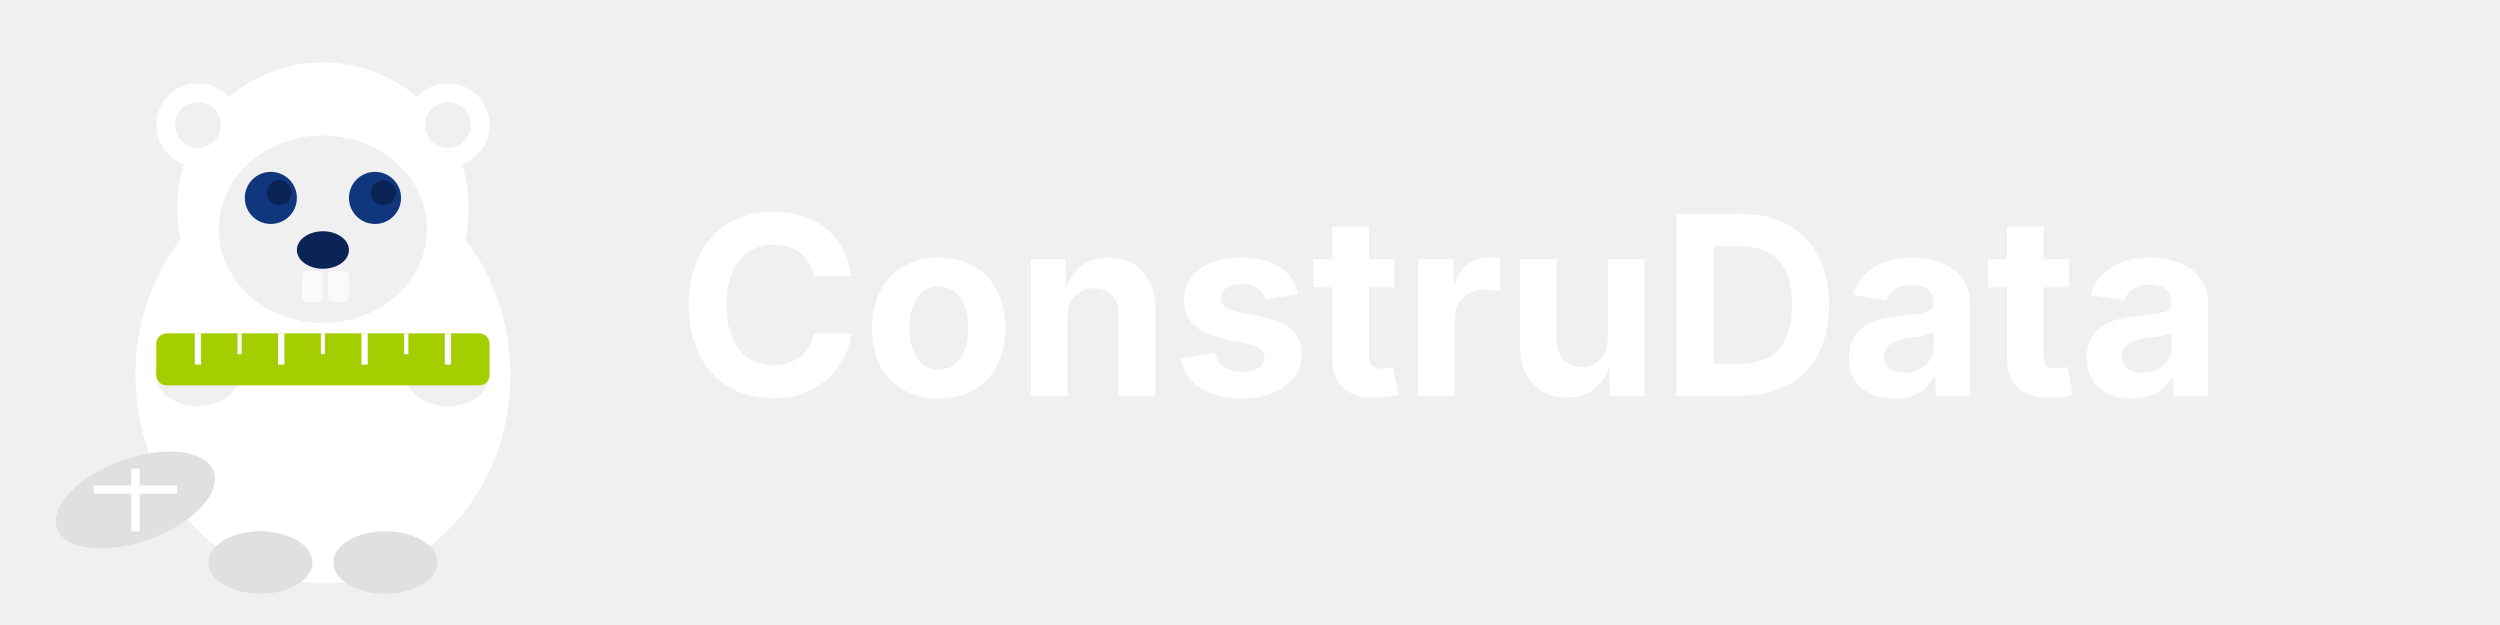
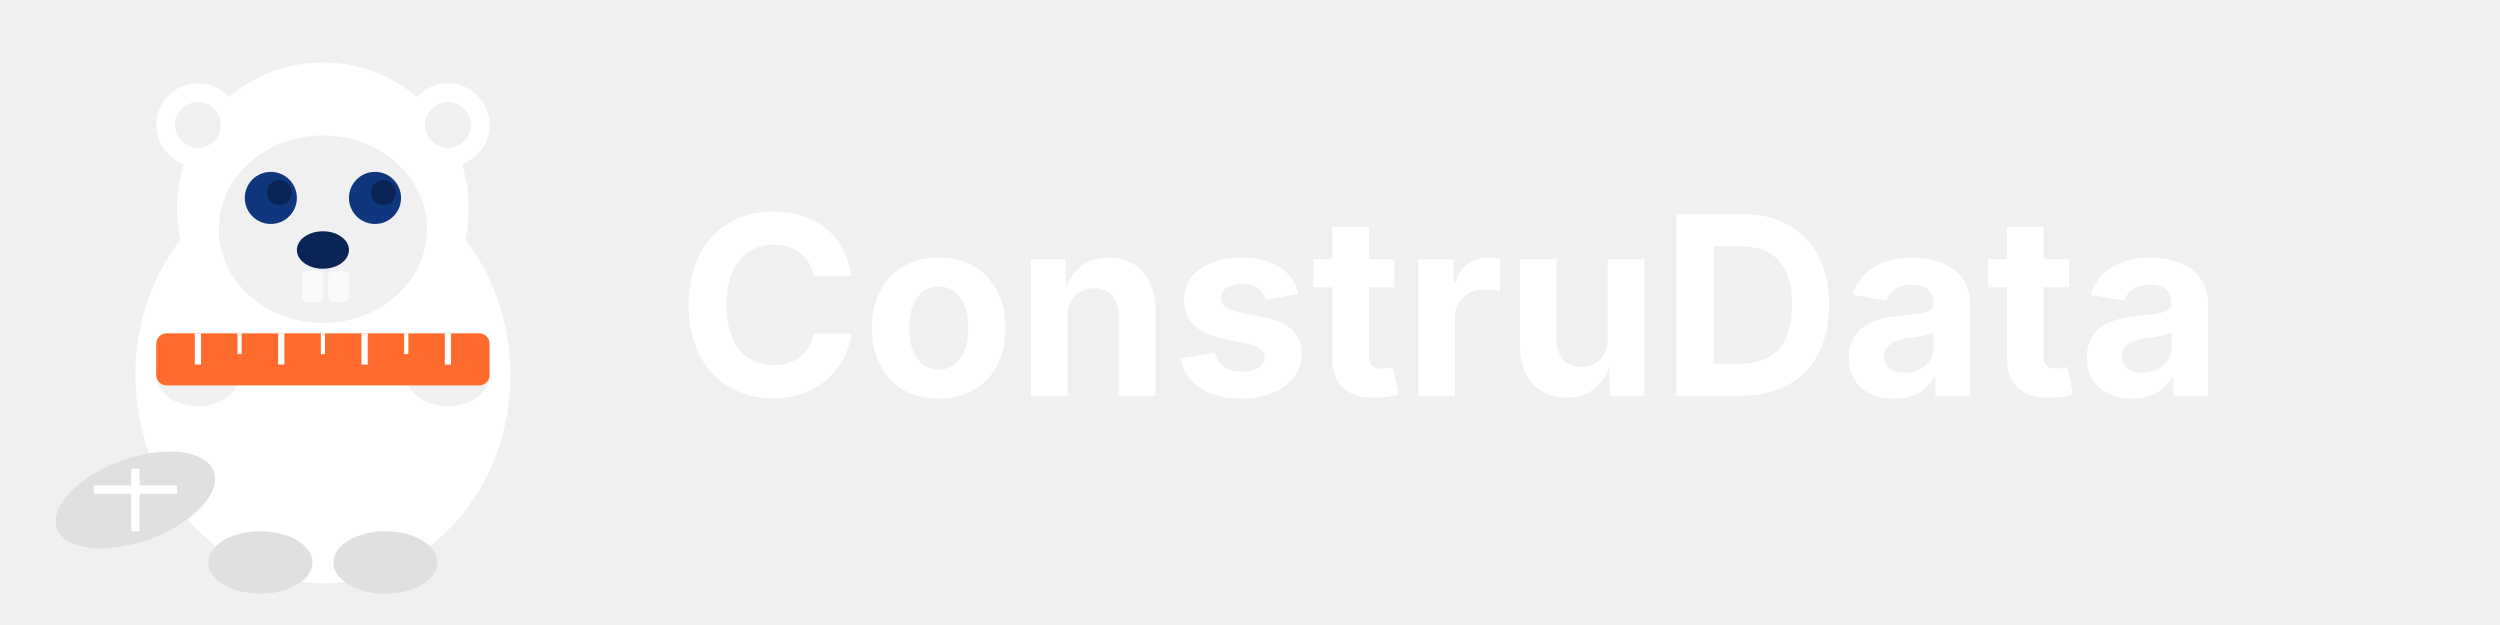
<svg xmlns="http://www.w3.org/2000/svg" viewBox="0 0 240 60" fill="none">
  <g transform="translate(5, 4)">
    <ellipse cx="26" cy="32" rx="18" ry="20" fill="white" />
    <circle cx="26" cy="16" r="14" fill="white" />
    <ellipse cx="26" cy="18" rx="10" ry="9" fill="#F0F0F0" />
    <circle cx="21" cy="15" r="2.5" fill="#10367D" />
    <circle cx="31" cy="15" r="2.5" fill="#10367D" />
    <circle cx="21.8" cy="14.5" r="1.2" fill="#0A2456" />
    <circle cx="31.8" cy="14.5" r="1.2" fill="#0A2456" />
    <ellipse cx="26" cy="20" rx="2.5" ry="1.8" fill="#0A2456" />
    <rect x="24" y="22" width="2" height="3" rx="0.5" fill="#F8FAFC" />
    <rect x="26.5" y="22" width="2" height="3" rx="0.5" fill="#F8FAFC" />
    <circle cx="14" cy="8" r="4" fill="white" />
    <circle cx="14" cy="8" r="2.2" fill="#F0F0F0" />
    <circle cx="38" cy="8" r="4" fill="white" />
    <circle cx="38" cy="8" r="2.2" fill="#F0F0F0" />
    <ellipse cx="8" cy="44" rx="8" ry="4" fill="#E0E0E0" transform="rotate(-20 8 44)" />
    <line x1="8" y1="41" x2="8" y2="47" stroke="white" stroke-width="0.8" />
    <line x1="4" y1="43" x2="12" y2="43" stroke="white" stroke-width="0.8" />
    <ellipse cx="14" cy="32" rx="4" ry="3" fill="#F0F0F0" />
    <ellipse cx="38" cy="32" rx="4" ry="3" fill="#F0F0F0" />
-     <rect x="10" y="28" width="32" height="5" rx="1" fill="#A5CE00" />
+     <rect x="10" y="28" width="32" height="5" rx="1" fill="#FF6B2C" />
    <line x1="14" y1="28" x2="14" y2="31" stroke="white" stroke-width="0.6" />
    <line x1="18" y1="28" x2="18" y2="30" stroke="white" stroke-width="0.4" />
    <line x1="22" y1="28" x2="22" y2="31" stroke="white" stroke-width="0.6" />
    <line x1="26" y1="28" x2="26" y2="30" stroke="white" stroke-width="0.4" />
    <line x1="30" y1="28" x2="30" y2="31" stroke="white" stroke-width="0.6" />
    <line x1="34" y1="28" x2="34" y2="30" stroke="white" stroke-width="0.4" />
    <line x1="38" y1="28" x2="38" y2="31" stroke="white" stroke-width="0.6" />
    <ellipse cx="20" cy="50" rx="5" ry="3" fill="#E0E0E0" />
    <ellipse cx="32" cy="50" rx="5" ry="3" fill="#E0E0E0" />
  </g>
  <text x="65" y="38" font-family="Inter, system-ui, sans-serif" font-size="24" font-weight="700" fill="white">
    ConstruData
  </text>
</svg>
